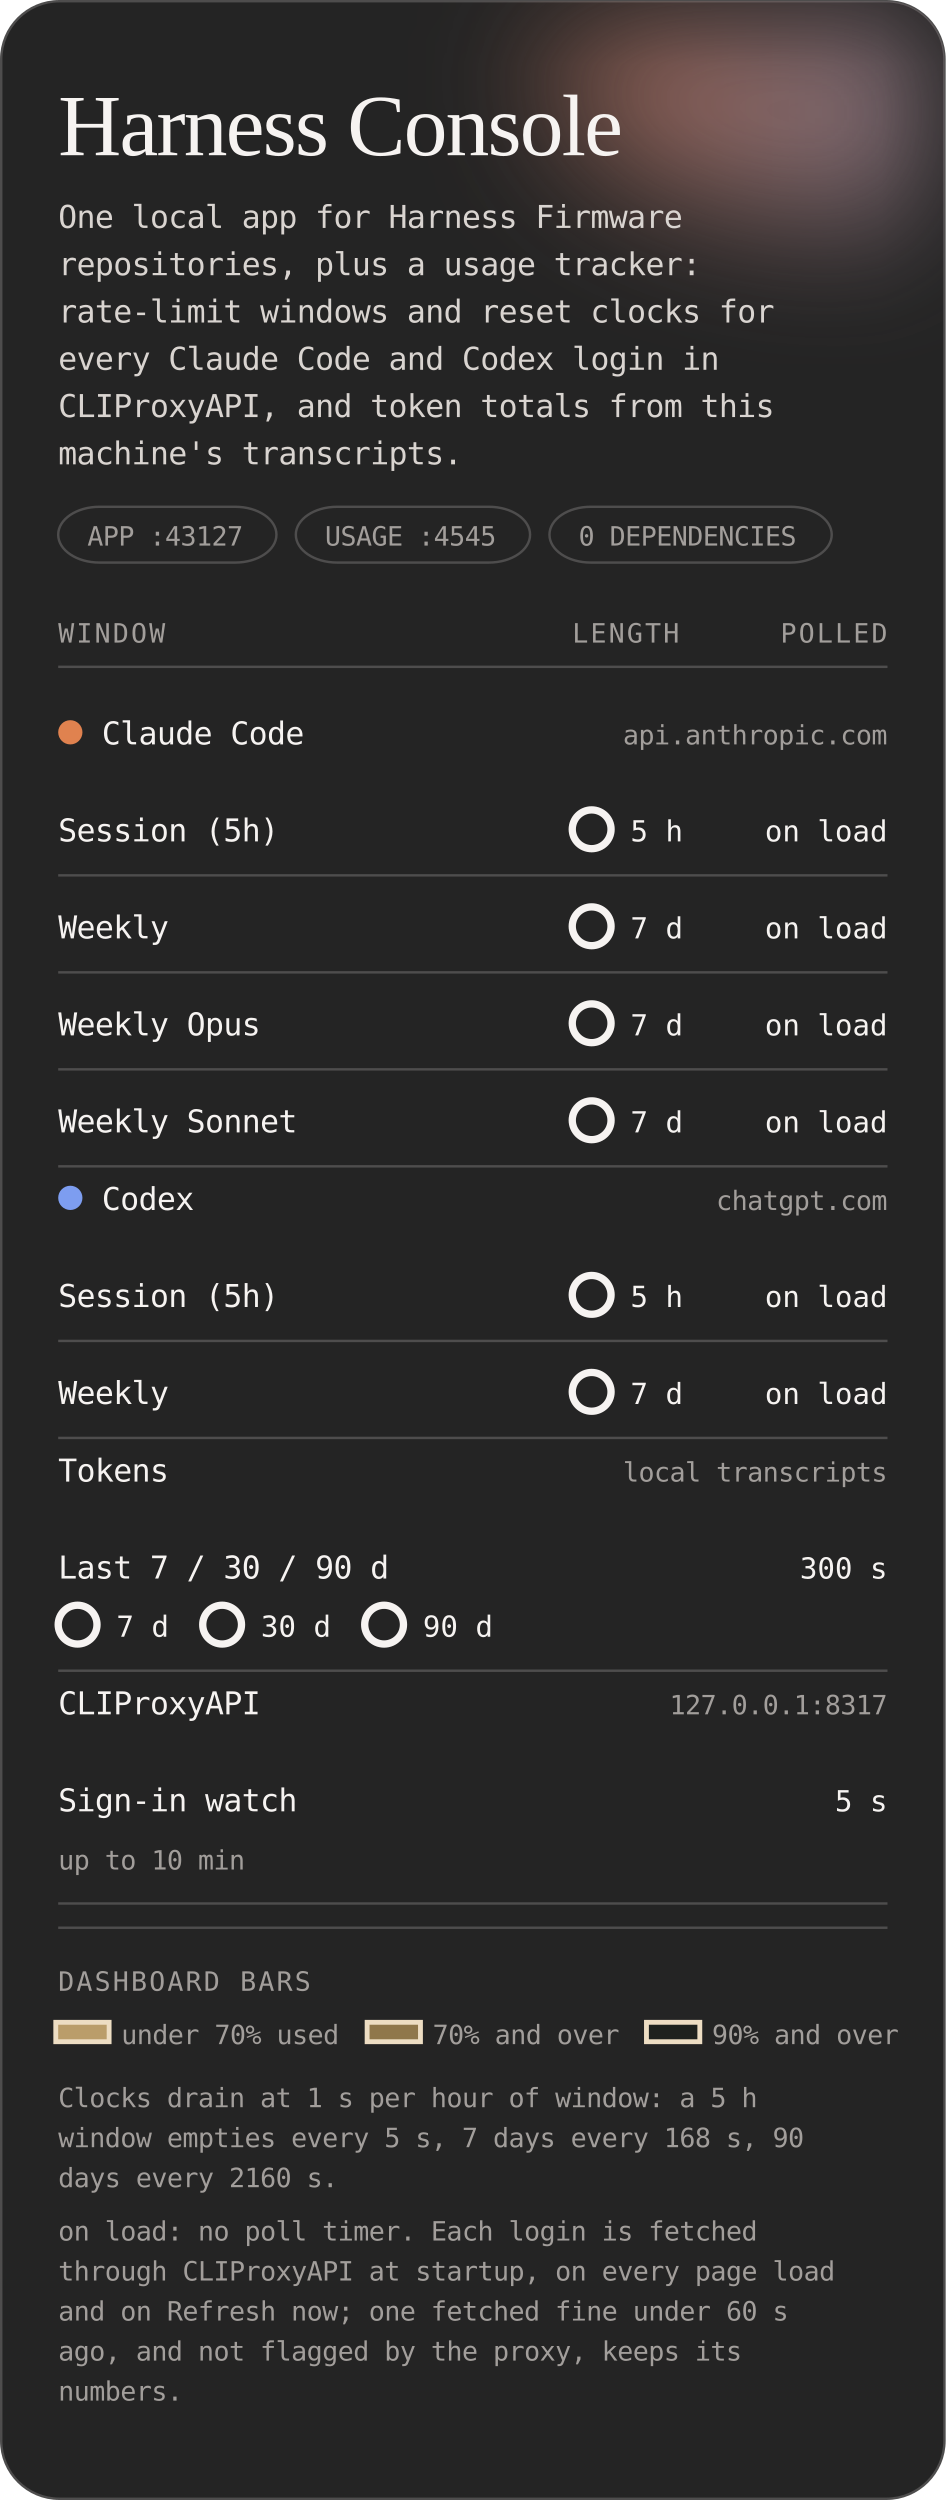
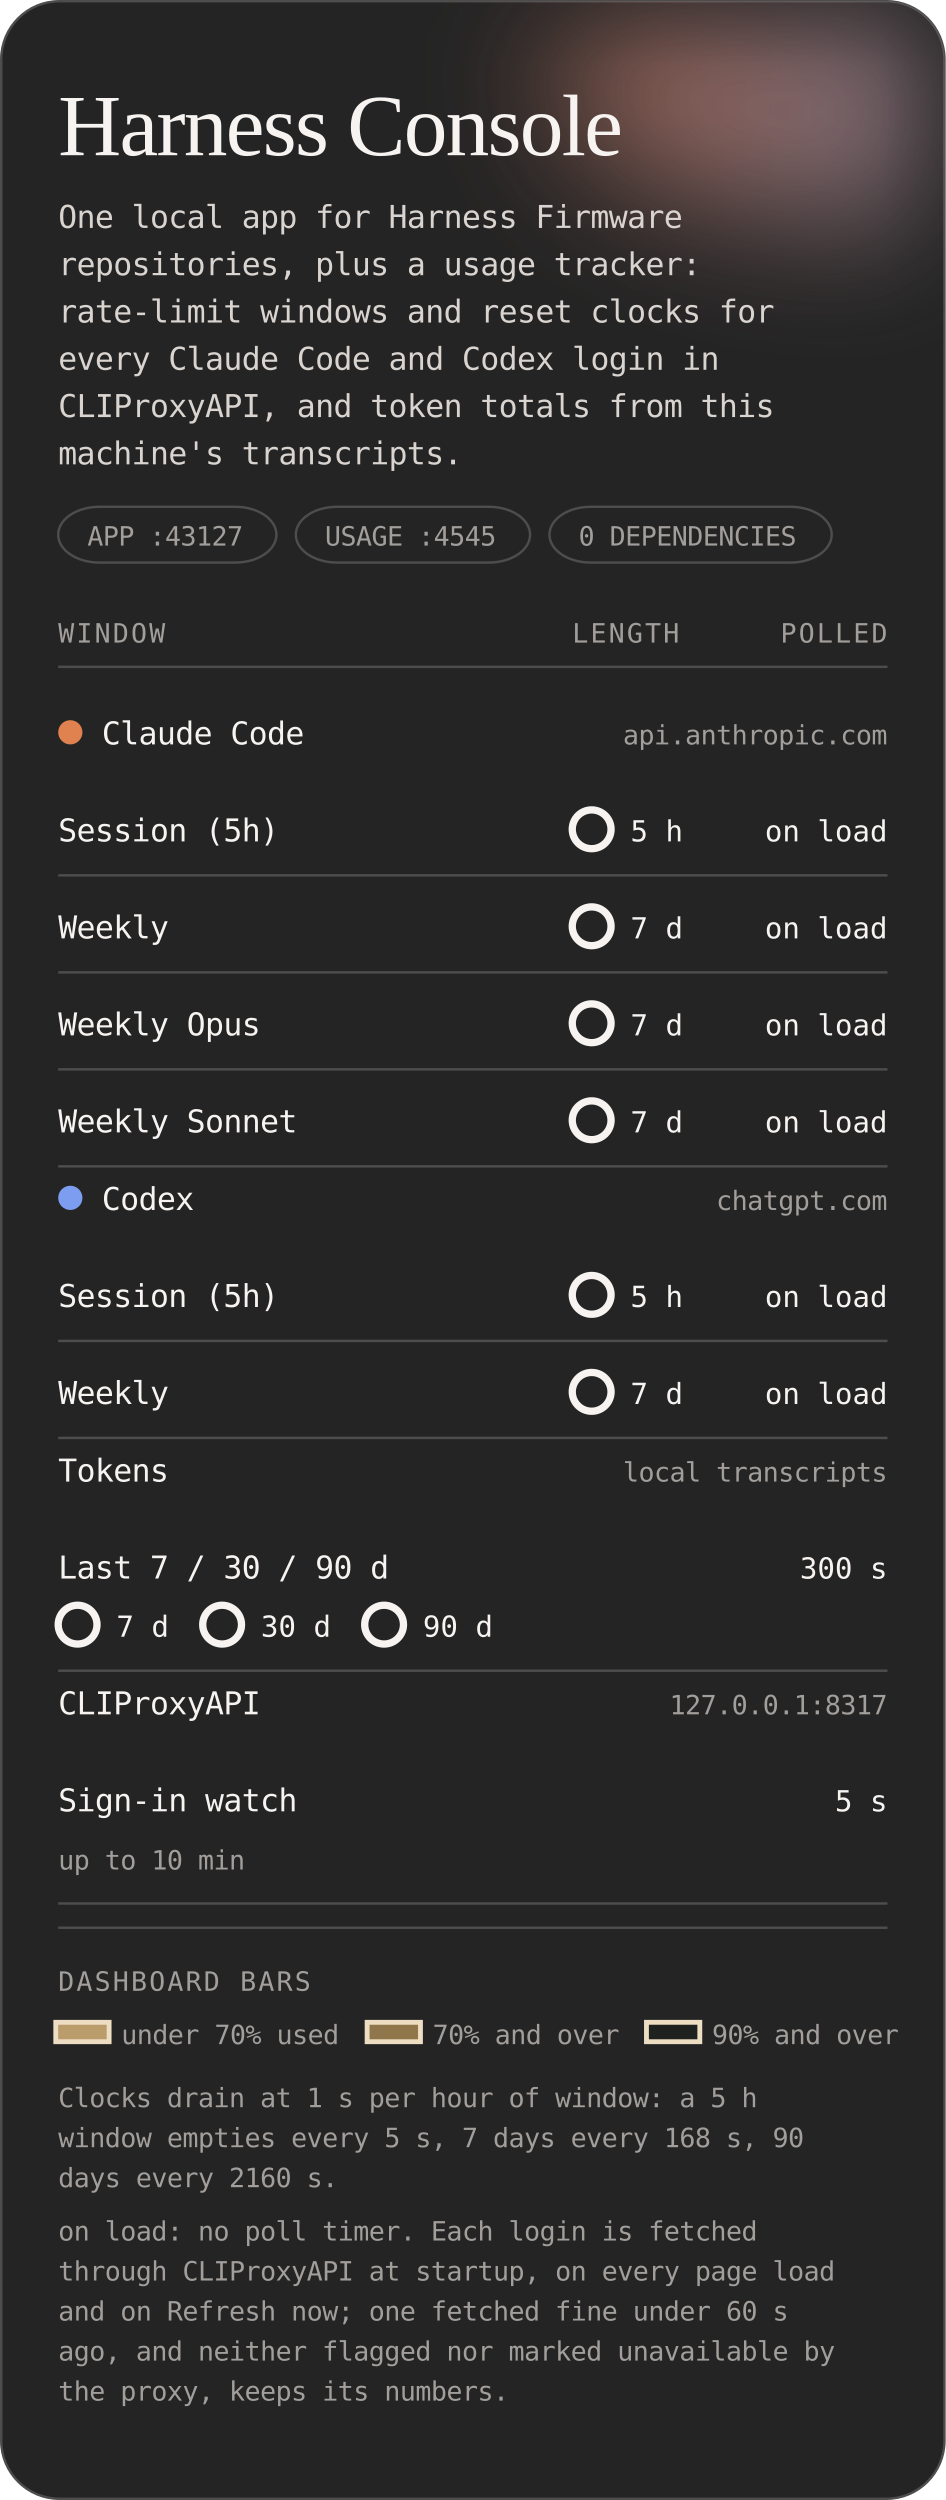
<svg xmlns="http://www.w3.org/2000/svg" viewBox="0 0 390 1031" width="390" height="1031" role="img" aria-label="Harness Console: the app on port 43127, the usage tracker on port 4545. Usage tracker schedule board: 4 Claude Code rate-limit windows and 2 Codex windows, fetched through CLIProxyAPI at startup, on page load and on Refresh now with no poll timer; token totals over 7, 30 and 90 days rescanned every 300 seconds; and the sign-in watch, which refreshes every 5 seconds for up to 10 minutes after the proxy's sign-in page opens.">
  <style>
.ttl{font-family:'Untitled Serif',ui-serif,Georgia,Cambria,'Times New Roman',Times,serif;font-weight:400;fill:#f6f3f1;letter-spacing:-0.02em}
.lbl{font-family:'ABC Diatype Mono','JetBrains Mono','IBM Plex Mono',ui-monospace,'Cascadia Mono',Menlo,Consolas,monospace;fill:#f6f3f1;letter-spacing:-0.02em}
.bdy{font-family:'ABC Diatype Mono','JetBrains Mono','IBM Plex Mono',ui-monospace,'Cascadia Mono',Menlo,Consolas,monospace;fill:#d9d4d0;letter-spacing:-0.02em}
.mut{font-family:'ABC Diatype Mono','JetBrains Mono','IBM Plex Mono',ui-monospace,'Cascadia Mono',Menlo,Consolas,monospace;fill:#a29e9b;letter-spacing:-0.02em}
.hd{font-family:'ABC Diatype Mono','JetBrains Mono','IBM Plex Mono',ui-monospace,'Cascadia Mono',Menlo,Consolas,monospace;fill:#a29e9b;letter-spacing:0.08em}
.num{font-family:'ABC Diatype Mono','JetBrains Mono','IBM Plex Mono',ui-monospace,'Cascadia Mono',Menlo,Consolas,monospace;fill:#f6f3f1;font-variant-numeric:tabular-nums}
.rule{stroke:#4e4d4d;stroke-width:1}
.card{fill:#242424;stroke:#4e4d4d;stroke-width:1}
.pill{fill:none;stroke:#4e4d4d;stroke-width:1}
.face{fill:none;stroke:#3a3938;stroke-width:3}
.hand{fill:none;stroke:#f6f3f1;stroke-width:3;stroke-dasharray:50.27;stroke-dashoffset:0;animation-name:drain;animation-timing-function:linear;animation-iteration-count:infinite}
@keyframes drain{from{stroke-dashoffset:0}to{stroke-dashoffset:50.27}}
@media (prefers-reduced-motion:reduce){*{animation:none!important}.hand{stroke-dashoffset:0}}</style>
  <defs>
    <filter id="w" x="-50%" y="-50%" width="200%" height="200%">
      <feGaussianBlur stdDeviation="28" />
    </filter>
    <linearGradient id="g" x1="0" x2="1">
      <stop offset="0" stop-color="#ff9473" stop-opacity="0.55" />
      <stop offset="1" stop-color="#a0b5eb" stop-opacity="0.55" />
    </linearGradient>
    <clipPath id="c">
      <rect x="0.5" y="0.5" width="389" height="1030" rx="24" />
    </clipPath>
  </defs>
  <rect x="0.5" y="0.5" width="389" height="1030" rx="24" class="card" />
  <g clip-path="url(#c)">
    <ellipse cx="350" cy="30" rx="120" ry="60" fill="url(#g)" filter="url(#w)" />
  </g>
  <text x="24" y="64" class="ttl" font-size="36">Harness Console</text>
  <text x="24" y="94" class="bdy" font-size="13">One local app for Harness Firmware</text>
  <text x="24" y="113.5" class="bdy" font-size="13">repositories, plus a usage tracker:</text>
  <text x="24" y="133" class="bdy" font-size="13">rate-limit windows and reset clocks for</text>
  <text x="24" y="152.5" class="bdy" font-size="13">every Claude Code and Codex login in</text>
  <text x="24" y="172" class="bdy" font-size="13">CLIProxyAPI, and token totals from this</text>
  <text x="24" y="191.5" class="bdy" font-size="13">machine's transcripts.</text>
  <rect x="24" y="209" width="90" height="23" rx="17" class="pill" />
  <text x="36" y="225" class="mut" font-size="11">APP :43127</text>
  <rect x="122" y="209" width="96.6" height="23" rx="17" class="pill" />
  <text x="134" y="225" class="mut" font-size="11">USAGE :4545</text>
  <rect x="226.6" y="209" width="116.4" height="23" rx="17" class="pill" />
  <text x="238.6" y="225" class="mut" font-size="11">0 DEPENDENCIES</text>
  <text x="24" y="265" text-anchor="start" class="hd" font-size="11">WINDOW</text>
  <text x="236" y="265" text-anchor="start" class="hd" font-size="11">LENGTH</text>
  <text x="366" y="265" text-anchor="end" class="hd" font-size="11">POLLED</text>
  <line x1="24" x2="366" y1="275" y2="275" class="rule" />
  <circle cx="29" cy="302" r="5" fill="#e0824f" />
  <text x="42" y="307" class="lbl" font-size="13">Claude Code</text>
  <text x="366" y="307" text-anchor="end" class="mut" font-size="11">api.anthropic.com</text>
  <text x="24" y="347" class="lbl" font-size="13">Session (5h)</text>
  <g transform="rotate(-90 244 342)">
    <circle cx="244" cy="342" r="8" class="face" />
    <circle cx="244" cy="342" r="8" class="hand" style="animation-duration:5s" />
  </g>
  <text x="260" y="347" class="num" font-size="12">5 h</text>
  <text x="366" y="347" text-anchor="end" class="num" font-size="12">on load</text>
  <line x1="24" x2="366" y1="361" y2="361" class="rule" />
  <text x="24" y="387" class="lbl" font-size="13">Weekly</text>
  <g transform="rotate(-90 244 382)">
    <circle cx="244" cy="382" r="8" class="face" />
    <circle cx="244" cy="382" r="8" class="hand" style="animation-duration:168s" />
  </g>
  <text x="260" y="387" class="num" font-size="12">7 d</text>
  <text x="366" y="387" text-anchor="end" class="num" font-size="12">on load</text>
  <line x1="24" x2="366" y1="401" y2="401" class="rule" />
  <text x="24" y="427" class="lbl" font-size="13">Weekly Opus</text>
  <g transform="rotate(-90 244 422)">
    <circle cx="244" cy="422" r="8" class="face" />
    <circle cx="244" cy="422" r="8" class="hand" style="animation-duration:168s" />
  </g>
  <text x="260" y="427" class="num" font-size="12">7 d</text>
  <text x="366" y="427" text-anchor="end" class="num" font-size="12">on load</text>
  <line x1="24" x2="366" y1="441" y2="441" class="rule" />
  <text x="24" y="467" class="lbl" font-size="13">Weekly Sonnet</text>
  <g transform="rotate(-90 244 462)">
    <circle cx="244" cy="462" r="8" class="face" />
    <circle cx="244" cy="462" r="8" class="hand" style="animation-duration:168s" />
  </g>
  <text x="260" y="467" class="num" font-size="12">7 d</text>
  <text x="366" y="467" text-anchor="end" class="num" font-size="12">on load</text>
  <line x1="24" x2="366" y1="481" y2="481" class="rule" />
  <circle cx="29" cy="494" r="5" fill="#7d9df0" />
  <text x="42" y="499" class="lbl" font-size="13">Codex</text>
  <text x="366" y="499" text-anchor="end" class="mut" font-size="11">chatgpt.com</text>
  <text x="24" y="539" class="lbl" font-size="13">Session (5h)</text>
  <g transform="rotate(-90 244 534)">
    <circle cx="244" cy="534" r="8" class="face" />
    <circle cx="244" cy="534" r="8" class="hand" style="animation-duration:5s" />
  </g>
  <text x="260" y="539" class="num" font-size="12">5 h</text>
  <text x="366" y="539" text-anchor="end" class="num" font-size="12">on load</text>
  <line x1="24" x2="366" y1="553" y2="553" class="rule" />
  <text x="24" y="579" class="lbl" font-size="13">Weekly</text>
  <g transform="rotate(-90 244 574)">
    <circle cx="244" cy="574" r="8" class="face" />
    <circle cx="244" cy="574" r="8" class="hand" style="animation-duration:168s" />
  </g>
  <text x="260" y="579" class="num" font-size="12">7 d</text>
  <text x="366" y="579" text-anchor="end" class="num" font-size="12">on load</text>
  <line x1="24" x2="366" y1="593" y2="593" class="rule" />
  <text x="24" y="611" class="lbl" font-size="13">Tokens</text>
  <text x="366" y="611" text-anchor="end" class="mut" font-size="11">local transcripts</text>
  <text x="24" y="651" class="lbl" font-size="13">Last 7 / 30 / 90 d</text>
  <text x="366" y="651" text-anchor="end" class="num" font-size="12">300 s</text>
  <g transform="rotate(-90 32 670)">
    <circle cx="32" cy="670" r="8" class="face" />
    <circle cx="32" cy="670" r="8" class="hand" style="animation-duration:168s" />
  </g>
  <text x="48" y="675" class="num" font-size="12">7 d</text>
  <g transform="rotate(-90 91.6 670)">
    <circle cx="91.6" cy="670" r="8" class="face" />
    <circle cx="91.6" cy="670" r="8" class="hand" style="animation-duration:720s" />
  </g>
  <text x="107.6" y="675" class="num" font-size="12">30 d</text>
  <g transform="rotate(-90 158.4 670)">
    <circle cx="158.4" cy="670" r="8" class="face" />
    <circle cx="158.4" cy="670" r="8" class="hand" style="animation-duration:2160s" />
  </g>
  <text x="174.4" y="675" class="num" font-size="12">90 d</text>
  <line x1="24" x2="366" y1="689" y2="689" class="rule" />
  <text x="24" y="707" class="lbl" font-size="13">CLIProxyAPI</text>
  <text x="366" y="707" text-anchor="end" class="mut" font-size="11">127.0.0.1:8317</text>
  <text x="24" y="747" class="lbl" font-size="13">Sign-in watch</text>
  <text x="366" y="747" text-anchor="end" class="num" font-size="12">5 s</text>
  <text x="24" y="771" class="mut" font-size="11">up to 10 min</text>
  <line x1="24" x2="366" y1="785" y2="785" class="rule" />
  <line x1="24" x2="366" y1="795" y2="795" class="rule" />
  <text x="24" y="821" class="hd" font-size="11">DASHBOARD BARS</text>
  <rect x="22" y="833" width="24" height="10" fill="#edddc3" />
  <rect x="24" y="835" width="20" height="6" fill="#ba9d6a" />
  <text x="50" y="843" class="mut" font-size="11">under 70% used</text>
  <rect x="150.4" y="833" width="24" height="10" fill="#edddc3" />
  <rect x="152.4" y="835" width="20" height="6" fill="#8f774b" />
  <text x="178.4" y="843" class="mut" font-size="11">70% and over</text>
  <rect x="265.6" y="833" width="24" height="10" fill="#edddc3" />
  <rect x="267.6" y="835" width="20" height="6" fill="#1e211e" />
  <text x="293.6" y="843" class="mut" font-size="11">90% and over</text>
  <text x="24" y="869" class="mut" font-size="11">Clocks drain at 1 s per hour of window: a 5 h</text>
  <text x="24" y="885.5" class="mut" font-size="11">window empties every 5 s, 7 days every 168 s, 90</text>
  <text x="24" y="902" class="mut" font-size="11">days every 2160 s.</text>
  <text x="24" y="924" class="mut" font-size="11">on load: no poll timer. Each login is fetched</text>
  <text x="24" y="940.5" class="mut" font-size="11">through CLIProxyAPI at startup, on every page load</text>
  <text x="24" y="957" class="mut" font-size="11">and on Refresh now; one fetched fine under 60 s</text>
-   <text x="24" y="973.5" class="mut" font-size="11">ago, and not flagged by the proxy, keeps its</text>
-   <text x="24" y="990" class="mut" font-size="11">numbers.</text>
+   <text x="24" y="973.5" class="mut" font-size="11">ago, and neither flagged nor marked unavailable by</text>
+   <text x="24" y="990" class="mut" font-size="11">the proxy, keeps its numbers.</text>
</svg>
